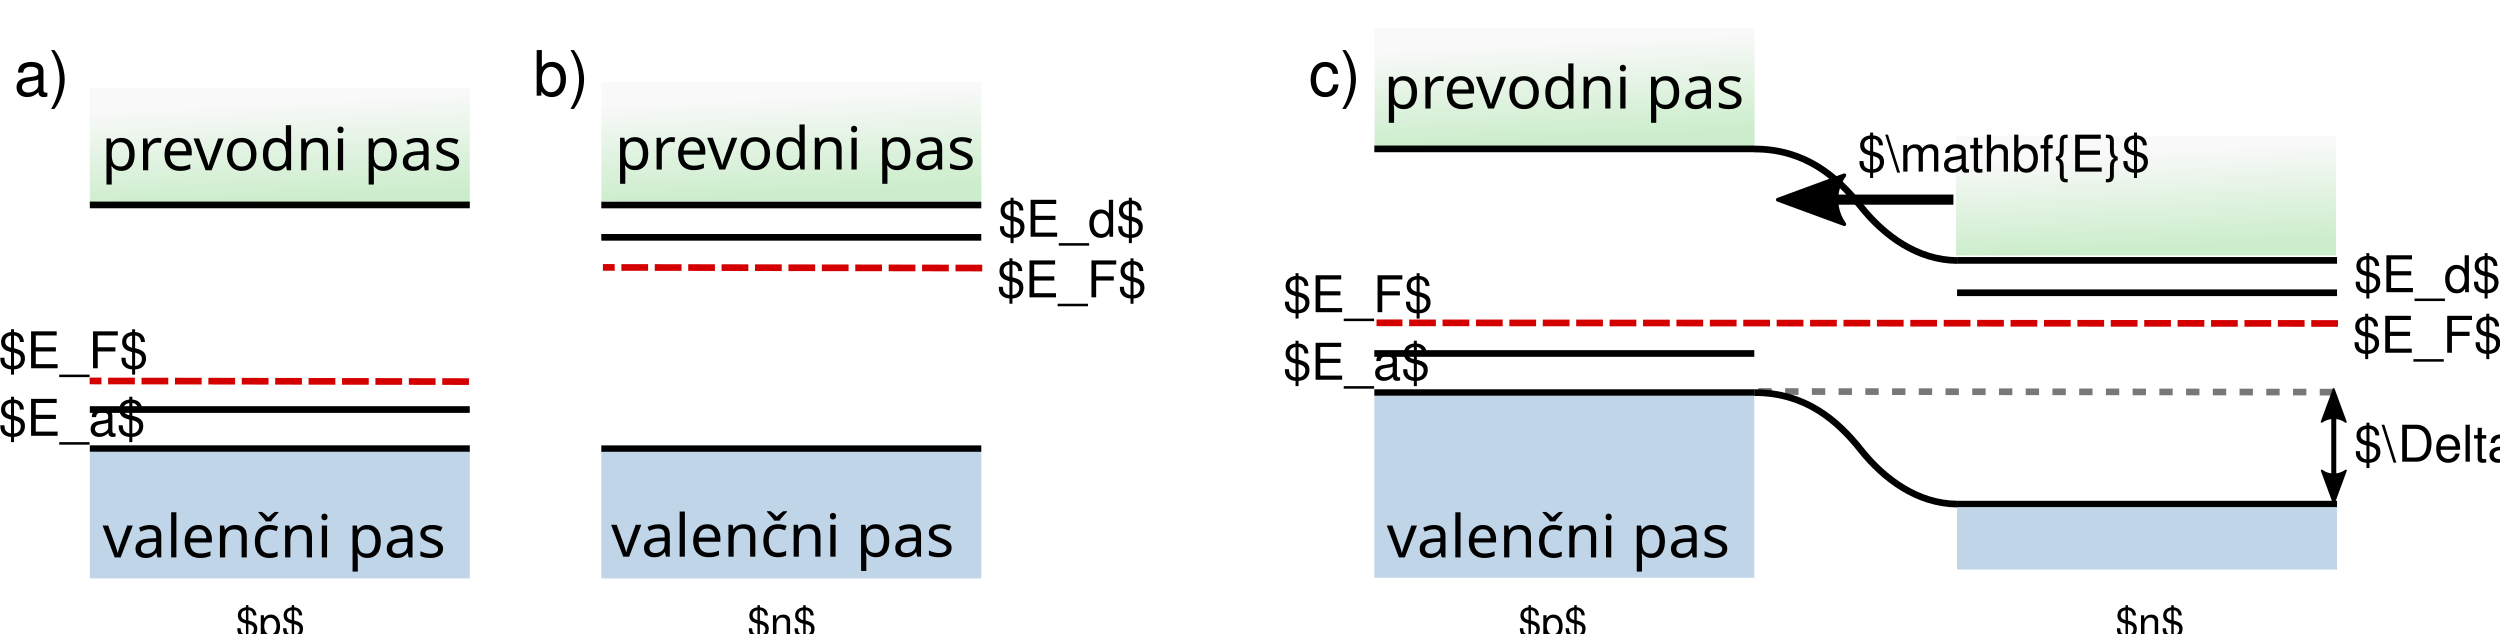
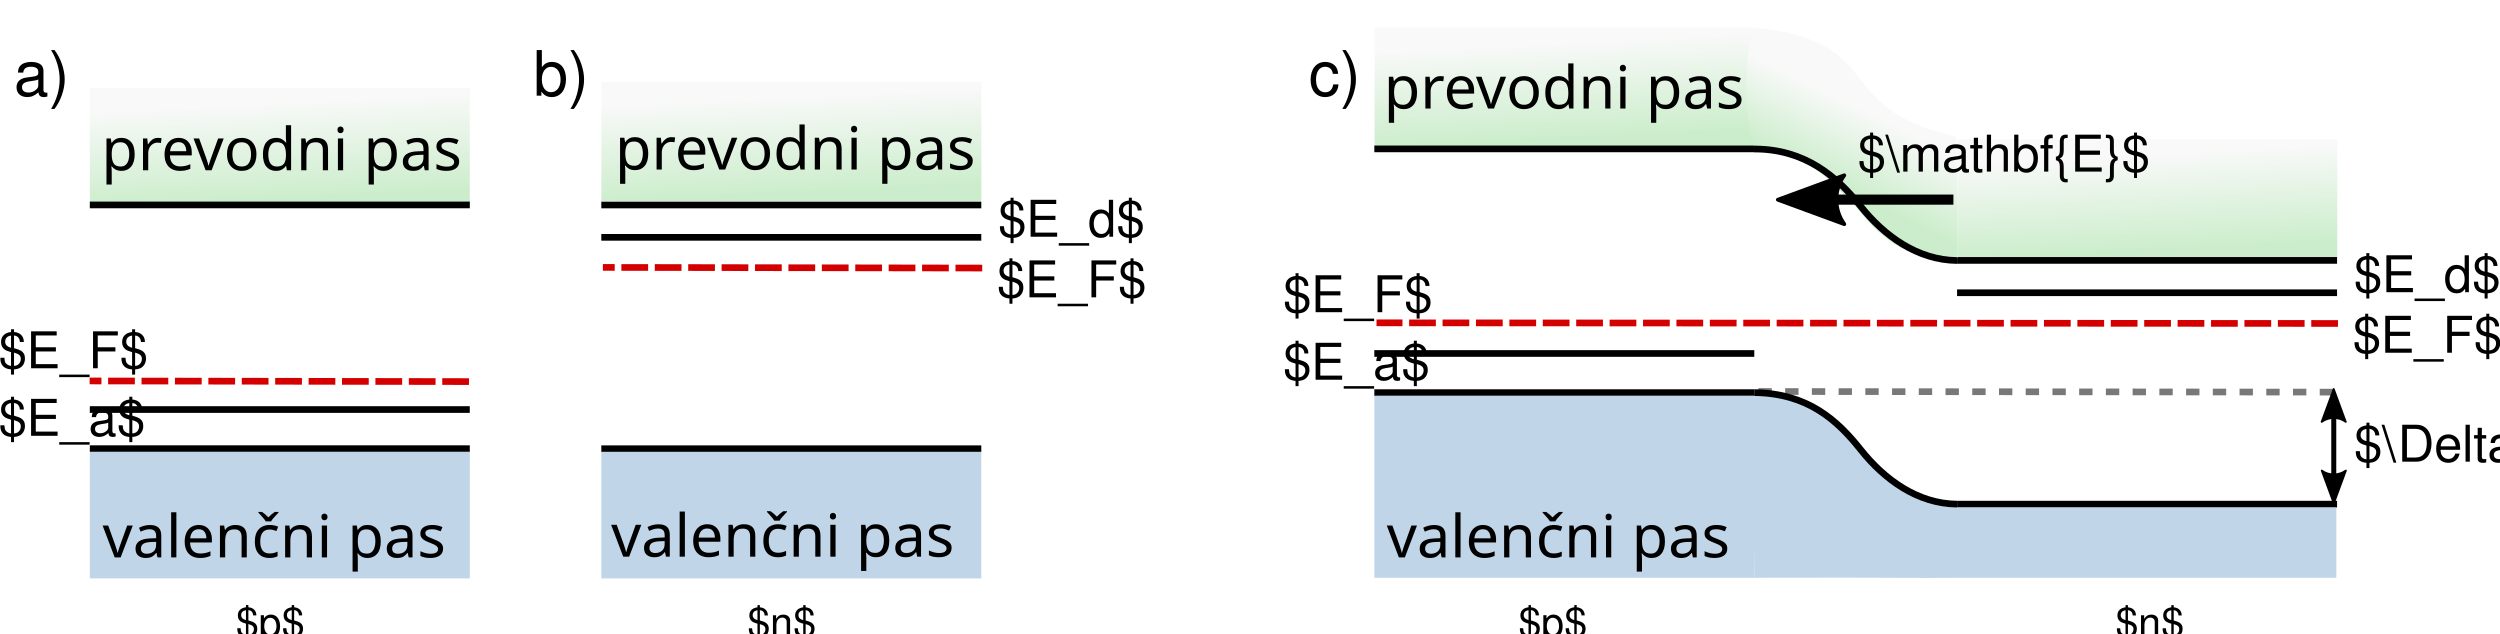
<svg xmlns="http://www.w3.org/2000/svg" xmlns:xlink="http://www.w3.org/1999/xlink" version="1.1" id="svg2" viewBox="0 0 986.916 250.226" height="70.619mm" width="278.53mm">
  <defs id="defs4">
    <linearGradient id="linearGradient4352">
      <stop id="stop4354" offset="0" style="stop-color:#cbedcb;stop-opacity:1" />
      <stop id="stop4356" offset="1" style="stop-color:#f9f9f9;stop-opacity:1" />
    </linearGradient>
    <linearGradient id="linearGradient9941">
      <stop style="stop-color:#333333;stop-opacity:0.768" offset="0" id="stop9943" />
      <stop style="stop-color:#f9f9f9;stop-opacity:1" offset="1" id="stop9945" />
    </linearGradient>
    <marker orient="auto" refY="0" refX="0" id="Arrow2Mstart-9-7" style="overflow:visible">
      <path id="path4360-2-5" style="fill:#000000;fill-opacity:1;fill-rule:evenodd;stroke:#000000;stroke-width:0.625;stroke-linejoin:round;stroke-opacity:1" d="M 8.719,4.034 -2.207,0.016 8.719,-4.002 c -1.745,2.372 -1.735,5.617 -6e-7,8.035 z" transform="scale(0.6,0.6)" />
    </marker>
    <marker orient="auto" refY="0" refX="0" id="marker6756-2-0-3" style="overflow:visible">
      <path id="path6758-7-2-5" style="fill:#000000;fill-opacity:1;fill-rule:evenodd;stroke:#000000;stroke-width:0.625;stroke-linejoin:round;stroke-opacity:1" d="M 8.719,4.034 -2.207,0.016 8.719,-4.002 c -1.745,2.372 -1.735,5.617 -6e-7,8.035 z" transform="scale(-0.6,-0.6)" />
    </marker>
    <marker orient="auto" refY="0" refX="0" id="marker6756-2-0-3-5" style="overflow:visible">
      <path id="path6758-7-2-5-0" style="fill:#d40000;fill-opacity:1;fill-rule:evenodd;stroke:#d40000;stroke-width:0.625;stroke-linejoin:round;stroke-opacity:1" d="M 8.719,4.034 -2.207,0.016 8.719,-4.002 c -1.745,2.372 -1.735,5.617 -6e-7,8.035 z" transform="scale(-0.6,-0.6)" />
    </marker>
    <marker orient="auto" refY="0" refX="0" id="Arrow2Mstart-9-7-0" style="overflow:visible">
      <path id="path4360-2-5-6" style="fill:#000000;fill-opacity:1;fill-rule:evenodd;stroke:#000000;stroke-width:0.625;stroke-linejoin:round;stroke-opacity:1" d="M 8.719,4.034 -2.207,0.016 8.719,-4.002 c -1.745,2.372 -1.735,5.617 -6e-7,8.035 z" transform="scale(0.6,0.6)" />
    </marker>
    <marker orient="auto" refY="0" refX="0" id="marker6756-2-0-3-1" style="overflow:visible">
      <path id="path6758-7-2-5-5" style="fill:#000000;fill-opacity:1;fill-rule:evenodd;stroke:#000000;stroke-width:0.625;stroke-linejoin:round;stroke-opacity:1" d="M 8.719,4.034 -2.207,0.016 8.719,-4.002 c -1.745,2.372 -1.735,5.617 -6e-7,8.035 z" transform="scale(-0.6,-0.6)" />
    </marker>
    <marker orient="auto" refY="0" refX="0" id="marker6756-2-0-3-5-7" style="overflow:visible">
      <path id="path6758-7-2-5-0-6" style="fill:#d40000;fill-opacity:1;fill-rule:evenodd;stroke:#d40000;stroke-width:0.625;stroke-linejoin:round;stroke-opacity:1" d="M 8.719,4.034 -2.207,0.016 8.719,-4.002 c -1.745,2.372 -1.735,5.617 -6e-7,8.035 z" transform="scale(-0.6,-0.6)" />
    </marker>
    <marker orient="auto" refY="0" refX="0" id="Arrow2Mstart-9-7-0-8" style="overflow:visible">
      <path id="path4360-2-5-6-9" style="fill:#000000;fill-opacity:1;fill-rule:evenodd;stroke:#000000;stroke-width:0.625;stroke-linejoin:round;stroke-opacity:1" d="M 8.719,4.034 -2.207,0.016 8.719,-4.002 c -1.745,2.372 -1.735,5.617 -6e-7,8.035 z" transform="scale(0.6,0.6)" />
    </marker>
    <marker orient="auto" refY="0" refX="0" id="marker6756-2-0-3-1-2" style="overflow:visible">
      <path id="path6758-7-2-5-5-6" style="fill:#000000;fill-opacity:1;fill-rule:evenodd;stroke:#000000;stroke-width:0.625;stroke-linejoin:round;stroke-opacity:1" d="M 8.719,4.034 -2.207,0.016 8.719,-4.002 c -1.745,2.372 -1.735,5.617 -6e-7,8.035 z" transform="scale(-0.6,-0.6)" />
    </marker>
    <marker orient="auto" refY="0" refX="0" id="marker6756-2-0-3-5-7-9" style="overflow:visible">
      <path id="path6758-7-2-5-0-6-5" style="fill:#d40000;fill-opacity:1;fill-rule:evenodd;stroke:#d40000;stroke-width:0.625;stroke-linejoin:round;stroke-opacity:1" d="M 8.719,4.034 -2.207,0.016 8.719,-4.002 c -1.745,2.372 -1.735,5.617 -6e-7,8.035 z" transform="scale(-0.6,-0.6)" />
    </marker>
    <linearGradient xlink:href="#linearGradient4352" id="linearGradient9019" gradientUnits="userSpaceOnUse" gradientTransform="matrix(1.023891,0,0,1.843137,169.1498,-115.9246)" x1="432.261" y1="93.334" x2="431.679" y2="72.025" />
    <linearGradient xlink:href="#linearGradient9941" id="linearGradient4749" gradientUnits="userSpaceOnUse" gradientTransform="matrix(1.023891,0,0,1.843137,399.2023,-115.9027)" x1="434.523" y1="214.882" x2="432.261" y2="76.877" />
    <marker orient="auto" refY="0" refX="0" id="Arrow2Mstart-9-3-0" style="overflow:visible">
      <path id="path4360-2-6-6" style="fill:#000000;fill-opacity:1;fill-rule:evenodd;stroke:#000000;stroke-width:0.625;stroke-linejoin:round;stroke-opacity:1" d="M 8.719,4.034 -2.207,0.016 8.719,-4.002 c -1.745,2.372 -1.735,5.617 -6e-7,8.035 z" transform="scale(0.6)" />
    </marker>
    <marker orient="auto" refY="0" refX="0" id="marker6756-2-0-1-3" style="overflow:visible">
      <path id="path6758-7-2-0-2" style="fill:#000000;fill-opacity:1;fill-rule:evenodd;stroke:#000000;stroke-width:0.625;stroke-linejoin:round;stroke-opacity:1" d="M 8.719,4.034 -2.207,0.016 8.719,-4.002 c -1.745,2.372 -1.735,5.617 -6e-7,8.035 z" transform="scale(-0.6)" />
    </marker>
    <linearGradient xlink:href="#linearGradient4352" id="linearGradient9019-3" gradientUnits="userSpaceOnUse" gradientTransform="matrix(1.023891,0,0,1.843137,371.0911,-118.2033)" x1="432.261" y1="93.334" x2="431.679" y2="72.025" />
    <linearGradient xlink:href="#linearGradient4352" id="linearGradient9019-3-3" gradientUnits="userSpaceOnUse" gradientTransform="matrix(1.023891,0,0,1.843137,676.3318,-139.6655)" x1="432.261" y1="93.334" x2="431.679" y2="72.025" />
-     <linearGradient xlink:href="#linearGradient4352" id="linearGradient9019-3-3-9" gradientUnits="userSpaceOnUse" gradientTransform="matrix(1.023891,0,0,1.843137,905.8586,-96.741)" x1="432.261" y1="93.334" x2="431.679" y2="72.025" />
+     <linearGradient xlink:href="#linearGradient4352" id="linearGradient9019-3-3-9" gradientUnits="userSpaceOnUse" gradientTransform="matrix(1.023891,0,0,1.843137,906.3844,-95.64363)" x1="432.261" y1="93.334" x2="431.679" y2="72.025" />
+     <linearGradient xlink:href="#linearGradient4352" id="linearGradient1047" x1="1222.693" y1="49.116" x2="1236.976" y2="20.265" gradientUnits="userSpaceOnUse" gradientTransform="translate(-3.2226563e-5,3.0991211e-6)" />
  </defs>
  <g id="layer1" transform="translate(-500.5164,23.16668)">
    <rect style="opacity:1;fill:url(#linearGradient9019);fill-opacity:1;fill-rule:nonzero;stroke:none;stroke-width:2;stroke-linecap:butt;stroke-linejoin:bevel;stroke-miterlimit:4;stroke-dasharray:none;stroke-dashoffset:0;stroke-opacity:1" id="rect5024-8-4-3-9-7" width="150" height="47" x="535.97" y="11.485" />
-     <path style="fill:none;fill-rule:evenodd;stroke:#000000;stroke-width:2.638;stroke-linecap:butt;stroke-linejoin:miter;stroke-miterlimit:4;stroke-dasharray:none;stroke-opacity:1" d="m 685.97,153.954 -150,0" id="path3450-5-59-1-3-1" />
+     <path style="fill:none;fill-rule:evenodd;stroke:#000000;stroke-width:2.638;stroke-linecap:butt;stroke-linejoin:miter;stroke-miterlimit:4;stroke-dasharray:none;stroke-opacity:1" d="m 685.97,153.954 h -150" id="path3450-5-59-1-3-1" />
    <rect style="opacity:1;fill:#c1d5e9;fill-opacity:1;fill-rule:nonzero;stroke:none;stroke-width:2;stroke-linecap:butt;stroke-linejoin:bevel;stroke-miterlimit:4;stroke-dasharray:none;stroke-dashoffset:0;stroke-opacity:1" id="rect5024-8-9-7-7" width="150" height="50" x="535.97" y="155.162" />
-     <path style="fill:none;fill-rule:evenodd;stroke:#000000;stroke-width:2.638;stroke-linecap:butt;stroke-linejoin:miter;stroke-miterlimit:4;stroke-dasharray:none;stroke-opacity:1" d="m 685.97,57.733 -150,0" id="path3450-5-59-1-4-4-6" />
-     <path style="fill:#999999;fill-rule:evenodd;stroke:#000000;stroke-width:2.638;stroke-linecap:butt;stroke-linejoin:miter;stroke-miterlimit:4;stroke-dasharray:none;stroke-opacity:1" d="m 685.964,138.505 -150,0" id="path3450-5-59-1-3-4-4" />
+     <path style="fill:none;fill-rule:evenodd;stroke:#000000;stroke-width:2.638;stroke-linecap:butt;stroke-linejoin:miter;stroke-miterlimit:4;stroke-dasharray:none;stroke-opacity:1" d="m 685.97,57.733 h -150" id="path3450-5-59-1-4-4-6" />
+     <path style="fill:#999999;fill-rule:evenodd;stroke:#000000;stroke-width:2.638;stroke-linecap:butt;stroke-linejoin:miter;stroke-miterlimit:4;stroke-dasharray:none;stroke-opacity:1" d="m 685.964,138.505 h -150" id="path3450-5-59-1-3-4-4" />
    <path style="fill:#ff0000;fill-rule:evenodd;stroke:#d40000;stroke-width:2.638;stroke-linecap:butt;stroke-linejoin:miter;stroke-miterlimit:4;stroke-dasharray:10.552, 2.638;stroke-dashoffset:0;stroke-opacity:1" d="m 685.65,127.471 -149.75,-0.25" id="path3450-5-59-1-3-4-4-6" />
-     <path style="fill:none;fill-rule:evenodd;stroke:#000000;stroke-width:2.638;stroke-linecap:butt;stroke-linejoin:miter;stroke-miterlimit:4;stroke-dasharray:none;stroke-opacity:1" d="m 887.897,153.976 -150,0" id="path3450-5-59-1-3" />
+     <path style="fill:none;fill-rule:evenodd;stroke:#000000;stroke-width:2.638;stroke-linecap:butt;stroke-linejoin:miter;stroke-miterlimit:4;stroke-dasharray:none;stroke-opacity:1" d="m 887.897,153.976 h -150" id="path3450-5-59-1-3" />
    <rect style="opacity:1;fill:#c1d5e9;fill-opacity:1;fill-rule:nonzero;stroke:none;stroke-width:2;stroke-linecap:butt;stroke-linejoin:bevel;stroke-miterlimit:4;stroke-dasharray:none;stroke-dashoffset:0;stroke-opacity:1" id="rect5024-8-9-7" width="150" height="50" x="737.897" y="155.184" />
-     <path style="fill:none;fill-rule:evenodd;stroke:#000000;stroke-width:2.638;stroke-linecap:butt;stroke-linejoin:miter;stroke-miterlimit:4;stroke-dasharray:none;stroke-opacity:1" d="m 887.897,57.755 -150,0" id="path3450-5-59-1-4-4" />
-     <path style="fill:none;fill-rule:evenodd;stroke:#000000;stroke-width:2.638;stroke-linecap:butt;stroke-linejoin:miter;stroke-miterlimit:4;stroke-dasharray:none;stroke-opacity:1" d="m 887.892,70.526 -150,0" id="path3450-5-59-1-3-4" />
+     <path style="fill:none;fill-rule:evenodd;stroke:#000000;stroke-width:2.638;stroke-linecap:butt;stroke-linejoin:miter;stroke-miterlimit:4;stroke-dasharray:none;stroke-opacity:1" d="m 887.897,57.755 h -150" id="path3450-5-59-1-4-4" />
+     <path style="fill:none;fill-rule:evenodd;stroke:#000000;stroke-width:2.638;stroke-linecap:butt;stroke-linejoin:miter;stroke-miterlimit:4;stroke-dasharray:none;stroke-opacity:1" d="m 887.892,70.526 h -150" id="path3450-5-59-1-3-4" />
    <path style="fill:#ff0000;fill-rule:evenodd;stroke:#d40000;stroke-width:2.638;stroke-linecap:butt;stroke-linejoin:miter;stroke-miterlimit:4;stroke-dasharray:10.552, 2.638;stroke-dashoffset:0;stroke-opacity:1" d="m 888.266,82.649 -149.75,-0.25" id="path3450-5-59-1-3-4-4-6-5" />
    <path style="fill:#ff0000;fill-rule:evenodd;stroke:#787878;stroke-width:2.638;stroke-linecap:butt;stroke-linejoin:miter;stroke-miterlimit:4;stroke-dasharray:5.276,5.276;stroke-dashoffset:0;stroke-opacity:1" d="m 1421.547,131.63 -228.494,-0.25" id="path3450-5-59-1-3-4-4-6-5-1-0-20" />
-     <path style="fill:none;fill-rule:evenodd;stroke:#000000;stroke-width:2.638;stroke-linecap:butt;stroke-linejoin:miter;stroke-miterlimit:4;stroke-dasharray:none;stroke-opacity:1" d="m 1193.059,131.83 -150,0" id="path3450-5-59-1-3-1-1" />
+     <path style="fill:none;fill-rule:evenodd;stroke:#000000;stroke-width:2.638;stroke-linecap:butt;stroke-linejoin:miter;stroke-miterlimit:4;stroke-dasharray:none;stroke-opacity:1" d="m 1193.059,131.83 h -150" id="path3450-5-59-1-3-1-1" />
    <rect style="opacity:1;fill:#c1d5e9;fill-opacity:1;fill-rule:nonzero;stroke:none;stroke-width:2;stroke-linecap:butt;stroke-linejoin:bevel;stroke-miterlimit:4;stroke-dasharray:none;stroke-dashoffset:0;stroke-opacity:1" id="rect5024-8-9-7-7-8" width="150" height="71.885" x="1043.059" y="133.037" />
    <rect style="opacity:1;fill:url(#linearGradient9019-3-3);fill-opacity:1;fill-rule:nonzero;stroke:none;stroke-width:2;stroke-linecap:butt;stroke-linejoin:bevel;stroke-miterlimit:4;stroke-dasharray:none;stroke-dashoffset:0;stroke-opacity:1" id="rect5024-8-4-3-9-7-5-2" width="150" height="47" x="1043.152" y="-12.256" />
-     <path style="fill:none;fill-rule:evenodd;stroke:#000000;stroke-width:2.638;stroke-linecap:butt;stroke-linejoin:miter;stroke-miterlimit:4;stroke-dasharray:none;stroke-opacity:1" d="m 1193.059,35.608 -150,0" id="path3450-5-59-1-4-4-6-7" />
-     <path style="fill:#999999;fill-rule:evenodd;stroke:#000000;stroke-width:2.638;stroke-linecap:butt;stroke-linejoin:miter;stroke-miterlimit:4;stroke-dasharray:none;stroke-opacity:1" d="m 1193.053,116.38 -150,0" id="path3450-5-59-1-3-4-4-9" />
-     <path style="fill:none;fill-rule:evenodd;stroke:#000000;stroke-width:2.638;stroke-linecap:butt;stroke-linejoin:miter;stroke-miterlimit:4;stroke-dasharray:none;stroke-opacity:1" d="m 1423.111,175.852 -150,0" id="path3450-5-59-1-3-0" />
-     <rect style="opacity:1;fill:#c1d5e9;fill-opacity:1;fill-rule:nonzero;stroke:none;stroke-width:2;stroke-linecap:butt;stroke-linejoin:bevel;stroke-miterlimit:4;stroke-dasharray:none;stroke-dashoffset:0;stroke-opacity:1" id="rect5024-8-9-7-2" width="150" height="24.63" x="1273.111" y="177.059" />
-     <path style="fill:none;fill-rule:evenodd;stroke:#000000;stroke-width:2.638;stroke-linecap:butt;stroke-linejoin:miter;stroke-miterlimit:4;stroke-dasharray:none;stroke-opacity:1" d="m 1423.111,79.63 -150,0" id="path3450-5-59-1-4-4-3" />
-     <path style="fill:none;fill-rule:evenodd;stroke:#000000;stroke-width:2.638;stroke-linecap:butt;stroke-linejoin:miter;stroke-miterlimit:4;stroke-dasharray:none;stroke-opacity:1" d="m 1423.105,92.402 -150,0" id="path3450-5-59-1-3-4-7" />
+     <path style="fill:none;fill-rule:evenodd;stroke:#000000;stroke-width:2.638;stroke-linecap:butt;stroke-linejoin:miter;stroke-miterlimit:4;stroke-dasharray:none;stroke-opacity:1" d="m 1193.059,35.608 h -150" id="path3450-5-59-1-4-4-6-7" />
+     <path style="fill:#999999;fill-rule:evenodd;stroke:#000000;stroke-width:2.638;stroke-linecap:butt;stroke-linejoin:miter;stroke-miterlimit:4;stroke-dasharray:none;stroke-opacity:1" d="m 1193.053,116.38 h -150" id="path3450-5-59-1-3-4-4-9" />
+     <path style="fill:none;fill-rule:evenodd;stroke:#000000;stroke-width:2.638;stroke-linecap:butt;stroke-linejoin:miter;stroke-miterlimit:4;stroke-dasharray:none;stroke-opacity:1" d="m 1423.111,175.852 h -150" id="path3450-5-59-1-3-0" />
+     <rect style="opacity:1;fill:#c1d5e9;fill-opacity:1;fill-rule:nonzero;stroke:none;stroke-width:2;stroke-linecap:butt;stroke-linejoin:bevel;stroke-miterlimit:4;stroke-dasharray:none;stroke-dashoffset:0;stroke-opacity:1" id="rect5024-8-9-7-2" width="149.721" height="27.704" x="1273.111" y="177.218" />
+     <rect style="opacity:1;fill:url(#linearGradient9019-3-3-9);fill-opacity:1;fill-rule:nonzero;stroke:none;stroke-width:2;stroke-linecap:butt;stroke-linejoin:bevel;stroke-miterlimit:4;stroke-dasharray:none;stroke-dashoffset:0;stroke-opacity:1" id="rect5024-8-4-3-9-7-5-2-7" width="150" height="47" x="1273.205" y="31.766" />
+     <path style="fill:none;fill-rule:evenodd;stroke:#000000;stroke-width:2.638;stroke-linecap:butt;stroke-linejoin:miter;stroke-miterlimit:4;stroke-dasharray:none;stroke-opacity:1" d="m 1423.111,79.63 h -150" id="path3450-5-59-1-4-4-3" />
+     <path style="fill:none;fill-rule:evenodd;stroke:#000000;stroke-width:2.638;stroke-linecap:butt;stroke-linejoin:miter;stroke-miterlimit:4;stroke-dasharray:none;stroke-opacity:1" d="m 1423.105,92.402 h -150" id="path3450-5-59-1-3-4-7" />
    <path style="fill:#ff0000;fill-rule:evenodd;stroke:#d40000;stroke-width:2.638;stroke-linecap:butt;stroke-linejoin:miter;stroke-miterlimit:4;stroke-dasharray:10.552, 2.638;stroke-dashoffset:0;stroke-opacity:1" d="m 1423.48,104.524 -379.56,-0.25" id="path3450-5-59-1-3-4-4-6-5-1" />
-     <rect style="opacity:1;fill:url(#linearGradient9019-3-3-9);fill-opacity:1;fill-rule:nonzero;stroke:none;stroke-width:2;stroke-linecap:butt;stroke-linejoin:bevel;stroke-miterlimit:4;stroke-dasharray:none;stroke-dashoffset:0;stroke-opacity:1" id="rect5024-8-4-3-9-7-5-2-7" width="150" height="47" x="1272.679" y="30.669" />
+     <path style="fill:url(#linearGradient1047);fill-opacity:1;fill-rule:evenodd;stroke:none;stroke-width:0.937px;stroke-linecap:butt;stroke-linejoin:miter;stroke-opacity:1" d="m 1272.679,30.669 c -50.243,-10.902 -26.123,-37.594 -79.527,-42.924 -4.793,9.907 -3.881,39.708 0,47 22.22,2.69 30.374,14.779 38.267,21.618 17.032,22.029 26.718,21.93 41.786,22.404 0.13,-16.559 0.074,-29.031 -0.526,-48.097 z" id="path147-3" />
    <path style="fill:none;fill-rule:evenodd;stroke:#000000;stroke-width:2.64;stroke-linecap:butt;stroke-linejoin:miter;stroke-miterlimit:4;stroke-dasharray:none;stroke-opacity:1" d="m 1192.951,35.655 c 20.1,-0.044 32.802,10.923 42.06,22.574 9.257,11.651 22.439,21.299 38.108,21.444" id="path4813" />
-     <path style="fill:none;fill-rule:evenodd;stroke:#000000;stroke-width:2.64;stroke-linecap:butt;stroke-linejoin:miter;stroke-miterlimit:4;stroke-dasharray:none;stroke-opacity:1" d="m 1193.034,131.821 c 20.1,-0.044 32.802,10.923 42.06,22.574 9.257,11.651 22.439,21.299 38.108,21.444" id="path4813-4" />
+     <path style="fill:#c1d5e9;fill-opacity:1;fill-rule:evenodd;stroke:none;stroke-width:0.937px;stroke-linecap:butt;stroke-linejoin:miter;stroke-opacity:1" d="m 1193.059,204.922 c 60.914,-0.163 61.032,0.202 80.052,0 4.793,-9.907 3.881,-20.571 0,-27.863 -22.22,-2.69 -30.374,-14.779 -38.267,-21.618 -17.032,-22.029 -26.718,-21.93 -41.786,-22.404 -2.12,26.221 0.099,47.09 0,71.885 z" id="path147" />
+     <path style="fill:none;fill-rule:evenodd;stroke:#000000;stroke-width:2.64;stroke-linecap:butt;stroke-linejoin:miter;stroke-miterlimit:4;stroke-dasharray:none;stroke-opacity:1" d="m 1193.034,131.821 c 21.187,0.253 32.802,10.923 42.06,22.574 9.257,11.651 22.348,21.312 38.017,21.456" id="path4813-4" />
    <path style="fill:none;fill-rule:evenodd;stroke:#000000;stroke-width:4;stroke-linecap:butt;stroke-linejoin:miter;stroke-miterlimit:4;stroke-dasharray:none;stroke-opacity:1;marker-end:url(#marker6756-2-0-3-1)" d="m 1271.658,55.64 h -64" id="path6462" />
-     <path style="fill:none;fill-rule:evenodd;stroke:#000000;stroke-width:1.976;stroke-linecap:butt;stroke-linejoin:miter;stroke-miterlimit:4;stroke-dasharray:none;stroke-opacity:1;marker-start:url(#Arrow2Mstart-9-3-0);marker-end:url(#marker6756-2-0-1-3)" d="m 1421.809,172.931 0,-39.894" id="path3450-5-9-4-3-4" />
+     <path style="fill:none;fill-rule:evenodd;stroke:#000000;stroke-width:1.976;stroke-linecap:butt;stroke-linejoin:miter;stroke-miterlimit:4;stroke-dasharray:none;stroke-opacity:1;marker-start:url(#Arrow2Mstart-9-3-0);marker-end:url(#marker6756-2-0-1-3)" d="m 1421.809,172.931 v -39.894" id="path3450-5-9-4-3-4" />
    <text xml:space="preserve" style="font-style:italic;font-variant:normal;font-weight:normal;font-stretch:normal;line-height:0%;font-family:msbm10;-inkscape-font-specification:'msbm10 Italic';letter-spacing:0px;word-spacing:0px;fill:#000000;fill-opacity:1;stroke:none;stroke-width:0.937px;stroke-linecap:butt;stroke-linejoin:miter;stroke-opacity:1" x="1468.369" y="200.211" id="text17025">
      <tspan id="tspan17023" x="1468.369" y="200.211" style="font-size:23.437px;line-height:1.25;stroke-width:0.937px"> </tspan>
    </text>
    <text xml:space="preserve" style="font-style:normal;font-variant:normal;font-weight:normal;font-stretch:normal;line-height:0%;font-family:'Nimbus Sans L';-inkscape-font-specification:Sans;letter-spacing:0px;word-spacing:0px;fill:#000000;fill-opacity:1;stroke:none;stroke-width:1px;stroke-linecap:butt;stroke-linejoin:miter;stroke-opacity:1" x="499.865" y="148.864" id="text4870-3-7-9-5-2">
      <tspan id="tspan4872-6-8-7-4-6" x="499.865" y="148.864" style="font-size:20px;line-height:1.25">$E_a$</tspan>
    </text>
    <text xml:space="preserve" style="font-style:normal;font-variant:normal;font-weight:normal;font-stretch:normal;line-height:0%;font-family:'Nimbus Sans L';-inkscape-font-specification:Sans;letter-spacing:0px;word-spacing:0px;fill:#000000;fill-opacity:1;stroke:none;stroke-width:1px;stroke-linecap:butt;stroke-linejoin:miter;stroke-opacity:1" x="894.455" y="70.3" id="text4870-3-7-9-5">
      <tspan id="tspan4872-6-8-7-4" x="894.455" y="70.3" style="font-size:20px;line-height:1.25">$E_d$</tspan>
    </text>
    <g id="g16998" transform="translate(0,0.02187021)">
      <text id="text5056-2-1-5-6-7-1" y="228.182" x="593.546" style="font-style:normal;font-variant:normal;font-weight:normal;font-stretch:normal;line-height:0%;font-family:'Nimbus Sans L';-inkscape-font-specification:Sans;letter-spacing:0px;word-spacing:0px;fill:#000000;fill-opacity:1;stroke:none;stroke-width:1px;stroke-linecap:butt;stroke-linejoin:miter;stroke-opacity:1" xml:space="preserve">
        <tspan style="font-size:16.25px;line-height:1.25" y="228.182" x="593.546" id="tspan5058-7-9-0-1-4-0">$p$</tspan>
      </text>
      <text id="text5056-2-1-5-6-7" y="228.204" x="795.473" style="font-style:normal;font-variant:normal;font-weight:normal;font-stretch:normal;line-height:0%;font-family:'Nimbus Sans L';-inkscape-font-specification:Sans;letter-spacing:0px;word-spacing:0px;fill:#000000;fill-opacity:1;stroke:none;stroke-width:1px;stroke-linecap:butt;stroke-linejoin:miter;stroke-opacity:1" xml:space="preserve">
        <tspan style="font-size:16.25px;line-height:1.25" y="228.204" x="795.473" id="tspan5058-7-9-0-1-4">$n$</tspan>
      </text>
    </g>
    <text xml:space="preserve" style="font-style:normal;font-variant:normal;font-weight:normal;font-stretch:normal;line-height:0%;font-family:'Nimbus Sans L';-inkscape-font-specification:Sans;letter-spacing:0px;word-spacing:0px;fill:#000000;fill-opacity:1;stroke:none;stroke-width:1px;stroke-linecap:butt;stroke-linejoin:miter;stroke-opacity:1" x="894.007" y="94.214" id="text4870-3-7-9-5-3">
      <tspan id="tspan4872-6-8-7-4-5" x="894.007" y="94.214" style="font-size:20px;line-height:1.25">$E_F$</tspan>
    </text>
    <text xml:space="preserve" style="font-style:normal;font-variant:normal;font-weight:normal;font-stretch:normal;line-height:0%;font-family:'Nimbus Sans L';-inkscape-font-specification:Sans;letter-spacing:0px;word-spacing:0px;fill:#000000;fill-opacity:1;stroke:none;stroke-width:1px;stroke-linecap:butt;stroke-linejoin:miter;stroke-opacity:1" x="499.865" y="122.214" id="text4870-3-7-9-5-2-6">
      <tspan id="tspan4872-6-8-7-4-6-2" x="499.865" y="122.214" style="font-size:20px;line-height:1.25">$E_F$</tspan>
    </text>
    <text xml:space="preserve" style="font-style:italic;font-variant:normal;font-weight:normal;font-stretch:normal;line-height:0%;font-family:msbm10;-inkscape-font-specification:'msbm10 Italic';letter-spacing:0px;word-spacing:0px;fill:#000000;fill-opacity:1;stroke:none;stroke-width:0.937px;stroke-linecap:butt;stroke-linejoin:miter;stroke-opacity:1" x="541.022" y="196.871" id="text11946">
      <tspan id="tspan11944" x="541.022" y="196.871" style="font-style:normal;font-variant:normal;font-weight:normal;font-stretch:normal;font-size:23.437px;line-height:1.25;font-family:msbm10;-inkscape-font-specification:msbm10;stroke-width:0.937px">valenčni pas</tspan>
    </text>
    <text xml:space="preserve" style="font-style:italic;font-variant:normal;font-weight:normal;font-stretch:normal;line-height:0%;font-family:msbm10;-inkscape-font-specification:'msbm10 Italic';letter-spacing:0px;word-spacing:0px;fill:#000000;fill-opacity:1;stroke:none;stroke-width:0.937px;stroke-linecap:butt;stroke-linejoin:miter;stroke-opacity:1" x="540.551" y="44.059" id="text11946-9">
      <tspan id="tspan11944-1" x="540.551" y="44.059" style="font-style:normal;font-variant:normal;font-weight:normal;font-stretch:normal;font-size:23.437px;line-height:1.25;font-family:msbm10;-inkscape-font-specification:msbm10;stroke-width:0.937px">prevodni pas</tspan>
    </text>
-     <text xml:space="preserve" style="font-style:normal;font-variant:normal;font-weight:normal;font-stretch:normal;font-size:12.643px;line-height:0%;font-family:'Nimbus Sans L';-inkscape-font-specification:'Nimbus Sans L';letter-spacing:0px;word-spacing:0px;fill:#000000;fill-opacity:1;stroke:none;stroke-width:0.988px;stroke-linecap:butt;stroke-linejoin:miter;stroke-opacity:1" x="506.01" y="14.591" id="text8370">
+     <text xml:space="preserve" style="font-style:normal;font-variant:normal;font-weight:normal;font-stretch:normal;line-height:0%;font-family:'Nimbus Sans L';-inkscape-font-specification:'Nimbus Sans L';letter-spacing:0px;word-spacing:0px;fill:#000000;fill-opacity:1;stroke:none;stroke-width:0.988px;stroke-linecap:butt;stroke-linejoin:miter;stroke-opacity:1" x="506.01" y="14.591" id="text8370">
      <tspan id="tspan8368" x="506.01" y="14.591" style="font-style:normal;font-variant:normal;font-weight:normal;font-stretch:normal;font-size:24.694px;line-height:1.25;font-family:'Nimbus Sans L';-inkscape-font-specification:'Nimbus Sans L';stroke-width:0.988px">a)</tspan>
    </text>
-     <text xml:space="preserve" style="font-style:italic;font-variant:normal;font-weight:normal;font-stretch:normal;font-size:12.643px;line-height:0%;font-family:msbm10;-inkscape-font-specification:'msbm10 Italic';letter-spacing:0px;word-spacing:0px;fill:#000000;fill-opacity:1;stroke:none;stroke-width:0.988px;stroke-linecap:butt;stroke-linejoin:miter;stroke-opacity:1" x="711.045" y="14.591" id="text8370-2">
+     <text xml:space="preserve" style="font-style:italic;font-variant:normal;font-weight:normal;font-stretch:normal;line-height:0%;font-family:msbm10;-inkscape-font-specification:'msbm10 Italic';letter-spacing:0px;word-spacing:0px;fill:#000000;fill-opacity:1;stroke:none;stroke-width:0.988px;stroke-linecap:butt;stroke-linejoin:miter;stroke-opacity:1" x="711.045" y="14.591" id="text8370-2">
      <tspan id="tspan8368-2" x="711.045" y="14.591" style="font-style:normal;font-variant:normal;font-weight:normal;font-stretch:normal;font-size:24.694px;line-height:1.25;font-family:'Nimbus Sans L';-inkscape-font-specification:'Nimbus Sans L';stroke-width:0.988px">b)</tspan>
    </text>
    <text xml:space="preserve" style="font-style:normal;font-variant:normal;font-weight:normal;font-stretch:normal;line-height:0%;font-family:'Nimbus Sans L';-inkscape-font-specification:Sans;letter-spacing:0px;word-spacing:0px;fill:#000000;fill-opacity:1;stroke:none;stroke-width:1px;stroke-linecap:butt;stroke-linejoin:miter;stroke-opacity:1" x="1233.773" y="44.58" id="text4870-3-7-9-5-5-5">
      <tspan id="tspan4872-6-8-7-4-9-6" x="1233.773" y="44.58" style="font-size:20px;line-height:1.25">$\mathbf{E}$</tspan>
    </text>
    <text xml:space="preserve" style="font-style:normal;font-variant:normal;font-weight:normal;font-stretch:normal;line-height:0%;font-family:'Nimbus Sans L';-inkscape-font-specification:Sans;letter-spacing:0px;word-spacing:0px;fill:#000000;fill-opacity:1;stroke:none;stroke-width:1px;stroke-linecap:butt;stroke-linejoin:miter;stroke-opacity:1" x="1429.668" y="92.176" id="text4870-3-7-9-5-5">
      <tspan id="tspan4872-6-8-7-4-9" x="1429.668" y="92.176" style="font-size:20px;line-height:1.25">$E_d$</tspan>
    </text>
    <text xml:space="preserve" style="font-style:normal;font-variant:normal;font-weight:normal;font-stretch:normal;line-height:0%;font-family:'Nimbus Sans L';-inkscape-font-specification:Sans;letter-spacing:0px;word-spacing:0px;fill:#000000;fill-opacity:1;stroke:none;stroke-width:1px;stroke-linecap:butt;stroke-linejoin:miter;stroke-opacity:1" x="1006.954" y="126.74" id="text4870-3-7-9-5-2-8">
      <tspan id="tspan4872-6-8-7-4-6-9" x="1006.954" y="126.74" style="font-size:20px;line-height:1.25">$E_a$</tspan>
    </text>
    <text xml:space="preserve" style="font-style:normal;font-variant:normal;font-weight:normal;font-stretch:normal;line-height:0%;font-family:'Nimbus Sans L';-inkscape-font-specification:Sans;letter-spacing:0px;word-spacing:0px;fill:#000000;fill-opacity:1;stroke:none;stroke-width:1px;stroke-linecap:butt;stroke-linejoin:miter;stroke-opacity:1" x="1429.22" y="116.089" id="text4870-3-7-9-5-3-2">
      <tspan id="tspan4872-6-8-7-4-5-9" x="1429.22" y="116.089" style="font-size:20px;line-height:1.25">$E_F$</tspan>
    </text>
    <text xml:space="preserve" style="font-style:normal;font-variant:normal;font-weight:normal;font-stretch:normal;line-height:0%;font-family:'Nimbus Sans L';-inkscape-font-specification:Sans;letter-spacing:0px;word-spacing:0px;fill:#000000;fill-opacity:1;stroke:none;stroke-width:1px;stroke-linecap:butt;stroke-linejoin:miter;stroke-opacity:1" x="1006.954" y="100.089" id="text4870-3-7-9-5-2-6-3">
      <tspan id="tspan4872-6-8-7-4-6-2-1" x="1006.954" y="100.089" style="font-size:20px;line-height:1.25">$E_F$</tspan>
    </text>
    <text xml:space="preserve" style="font-style:normal;font-variant:normal;font-weight:normal;font-stretch:normal;line-height:0%;font-family:'Nimbus Sans L';-inkscape-font-specification:Sans;letter-spacing:0px;word-spacing:0px;fill:#000000;fill-opacity:1;stroke:none;stroke-width:1px;stroke-linecap:butt;stroke-linejoin:miter;stroke-opacity:1" x="1429.713" y="159.084" id="text4870-3-7-9-5-3-2-7">
      <tspan id="tspan4872-6-8-7-4-5-9-7" x="1429.713" y="159.084" style="font-size:20px;line-height:1.25;stroke-width:1px">$\Delta E$</tspan>
    </text>
-     <text xml:space="preserve" style="font-style:italic;font-variant:normal;font-weight:normal;font-stretch:normal;font-size:12.643px;line-height:0%;font-family:msbm10;-inkscape-font-specification:'msbm10 Italic';letter-spacing:0px;word-spacing:0px;fill:#000000;fill-opacity:1;stroke:none;stroke-width:0.988px;stroke-linecap:butt;stroke-linejoin:miter;stroke-opacity:1" x="1017.132" y="14.591" id="text8370-2-6">
+     <text xml:space="preserve" style="font-style:italic;font-variant:normal;font-weight:normal;font-stretch:normal;line-height:0%;font-family:msbm10;-inkscape-font-specification:'msbm10 Italic';letter-spacing:0px;word-spacing:0px;fill:#000000;fill-opacity:1;stroke:none;stroke-width:0.988px;stroke-linecap:butt;stroke-linejoin:miter;stroke-opacity:1" x="1017.132" y="14.591" id="text8370-2-6">
      <tspan id="tspan8368-2-1" x="1017.132" y="14.591" style="font-style:normal;font-variant:normal;font-weight:normal;font-stretch:normal;font-size:24.694px;line-height:1.25;font-family:'Nimbus Sans L';-inkscape-font-specification:'Nimbus Sans L';stroke-width:0.988px">c)</tspan>
    </text>
-     <text xml:space="preserve" style="font-style:italic;font-variant:normal;font-weight:normal;font-stretch:normal;font-size:12px;line-height:0%;font-family:msbm10;-inkscape-font-specification:'msbm10 Italic';letter-spacing:0px;word-spacing:0px;fill:#000000;fill-opacity:1;stroke:none;stroke-width:0.937px;stroke-linecap:butt;stroke-linejoin:miter;stroke-opacity:1" x="1047.981" y="196.871" id="text11946-7">
+     <text xml:space="preserve" style="font-style:italic;font-variant:normal;font-weight:normal;font-stretch:normal;line-height:0%;font-family:msbm10;-inkscape-font-specification:'msbm10 Italic';letter-spacing:0px;word-spacing:0px;fill:#000000;fill-opacity:1;stroke:none;stroke-width:0.937px;stroke-linecap:butt;stroke-linejoin:miter;stroke-opacity:1" x="1047.981" y="196.871" id="text11946-7">
      <tspan id="tspan11944-3" x="1047.981" y="196.871" style="font-style:normal;font-variant:normal;font-weight:normal;font-stretch:normal;font-size:23.437px;line-height:1.25;font-family:msbm10;-inkscape-font-specification:msbm10;stroke-width:0.937px">valenčni pas</tspan>
    </text>
-     <text xml:space="preserve" style="font-style:italic;font-variant:normal;font-weight:normal;font-stretch:normal;font-size:12px;line-height:0%;font-family:msbm10;-inkscape-font-specification:'msbm10 Italic';letter-spacing:0px;word-spacing:0px;fill:#000000;fill-opacity:1;stroke:none;stroke-width:0.937px;stroke-linecap:butt;stroke-linejoin:miter;stroke-opacity:1" x="1046.792" y="19.684" id="text11946-9-6">
+     <text xml:space="preserve" style="font-style:italic;font-variant:normal;font-weight:normal;font-stretch:normal;line-height:0%;font-family:msbm10;-inkscape-font-specification:'msbm10 Italic';letter-spacing:0px;word-spacing:0px;fill:#000000;fill-opacity:1;stroke:none;stroke-width:0.937px;stroke-linecap:butt;stroke-linejoin:miter;stroke-opacity:1" x="1046.792" y="19.684" id="text11946-9-6">
      <tspan id="tspan11944-1-1" x="1046.792" y="19.684" style="font-style:normal;font-variant:normal;font-weight:normal;font-stretch:normal;font-size:23.437px;line-height:1.25;font-family:msbm10;-inkscape-font-specification:msbm10;stroke-width:0.937px">prevodni pas</tspan>
    </text>
    <text xml:space="preserve" style="font-style:normal;font-variant:normal;font-weight:normal;font-stretch:normal;line-height:0%;font-family:'Nimbus Sans L';-inkscape-font-specification:Sans;letter-spacing:0px;word-spacing:0px;fill:#000000;fill-opacity:1;stroke:none;stroke-width:1px;stroke-linecap:butt;stroke-linejoin:miter;stroke-opacity:1" x="1099.865" y="228.204" id="text5056-2-1-5-6-7-1-9">
      <tspan id="tspan5058-7-9-0-1-4-0-3" x="1099.865" y="228.204" style="font-size:16.25px;line-height:1.25">$p$</tspan>
    </text>
    <text xml:space="preserve" style="font-style:normal;font-variant:normal;font-weight:normal;font-stretch:normal;line-height:0%;font-family:'Nimbus Sans L';-inkscape-font-specification:Sans;letter-spacing:0px;word-spacing:0px;fill:#000000;fill-opacity:1;stroke:none;stroke-width:1px;stroke-linecap:butt;stroke-linejoin:miter;stroke-opacity:1" x="1335.542" y="228.226" id="text5056-2-1-5-6-7-19">
      <tspan id="tspan5058-7-9-0-1-4-4" x="1335.542" y="228.226" style="font-size:16.25px;line-height:1.25">$n$</tspan>
    </text>
-     <text xml:space="preserve" style="font-style:italic;font-variant:normal;font-weight:normal;font-stretch:normal;font-size:12px;line-height:0%;font-family:msbm10;-inkscape-font-specification:'msbm10 Italic';letter-spacing:0px;word-spacing:0px;fill:#000000;fill-opacity:1;stroke:none;stroke-width:0.937px;stroke-linecap:butt;stroke-linejoin:miter;stroke-opacity:1" x="741.769" y="196.58" id="text11946-1">
+     <text xml:space="preserve" style="font-style:italic;font-variant:normal;font-weight:normal;font-stretch:normal;line-height:0%;font-family:msbm10;-inkscape-font-specification:'msbm10 Italic';letter-spacing:0px;word-spacing:0px;fill:#000000;fill-opacity:1;stroke:none;stroke-width:0.937px;stroke-linecap:butt;stroke-linejoin:miter;stroke-opacity:1" x="741.769" y="196.58" id="text11946-1">
      <tspan id="tspan11944-0" x="741.769" y="196.58" style="font-style:normal;font-variant:normal;font-weight:normal;font-stretch:normal;font-size:23.437px;line-height:1.25;font-family:msbm10;-inkscape-font-specification:msbm10;stroke-width:0.937px">valenčni pas</tspan>
    </text>
    <rect style="opacity:1;fill:url(#linearGradient9019-3);fill-opacity:1;fill-rule:nonzero;stroke:none;stroke-width:2;stroke-linecap:butt;stroke-linejoin:bevel;stroke-miterlimit:4;stroke-dasharray:none;stroke-dashoffset:0;stroke-opacity:1" id="rect5024-8-4-3-9-7-5" width="150" height="47" x="737.911" y="9.206" />
-     <text xml:space="preserve" style="font-style:italic;font-variant:normal;font-weight:normal;font-stretch:normal;font-size:12px;line-height:0%;font-family:msbm10;-inkscape-font-specification:'msbm10 Italic';letter-spacing:0px;word-spacing:0px;fill:#000000;fill-opacity:1;stroke:none;stroke-width:0.937px;stroke-linecap:butt;stroke-linejoin:miter;stroke-opacity:1" x="743.298" y="43.767" id="text11946-9-63">
+     <text xml:space="preserve" style="font-style:italic;font-variant:normal;font-weight:normal;font-stretch:normal;line-height:0%;font-family:msbm10;-inkscape-font-specification:'msbm10 Italic';letter-spacing:0px;word-spacing:0px;fill:#000000;fill-opacity:1;stroke:none;stroke-width:0.937px;stroke-linecap:butt;stroke-linejoin:miter;stroke-opacity:1" x="743.298" y="43.767" id="text11946-9-63">
      <tspan id="tspan11944-1-2" x="743.298" y="43.767" style="font-style:normal;font-variant:normal;font-weight:normal;font-stretch:normal;font-size:23.437px;line-height:1.25;font-family:msbm10;-inkscape-font-specification:msbm10;stroke-width:0.937px">prevodni pas</tspan>
    </text>
  </g>
</svg>
